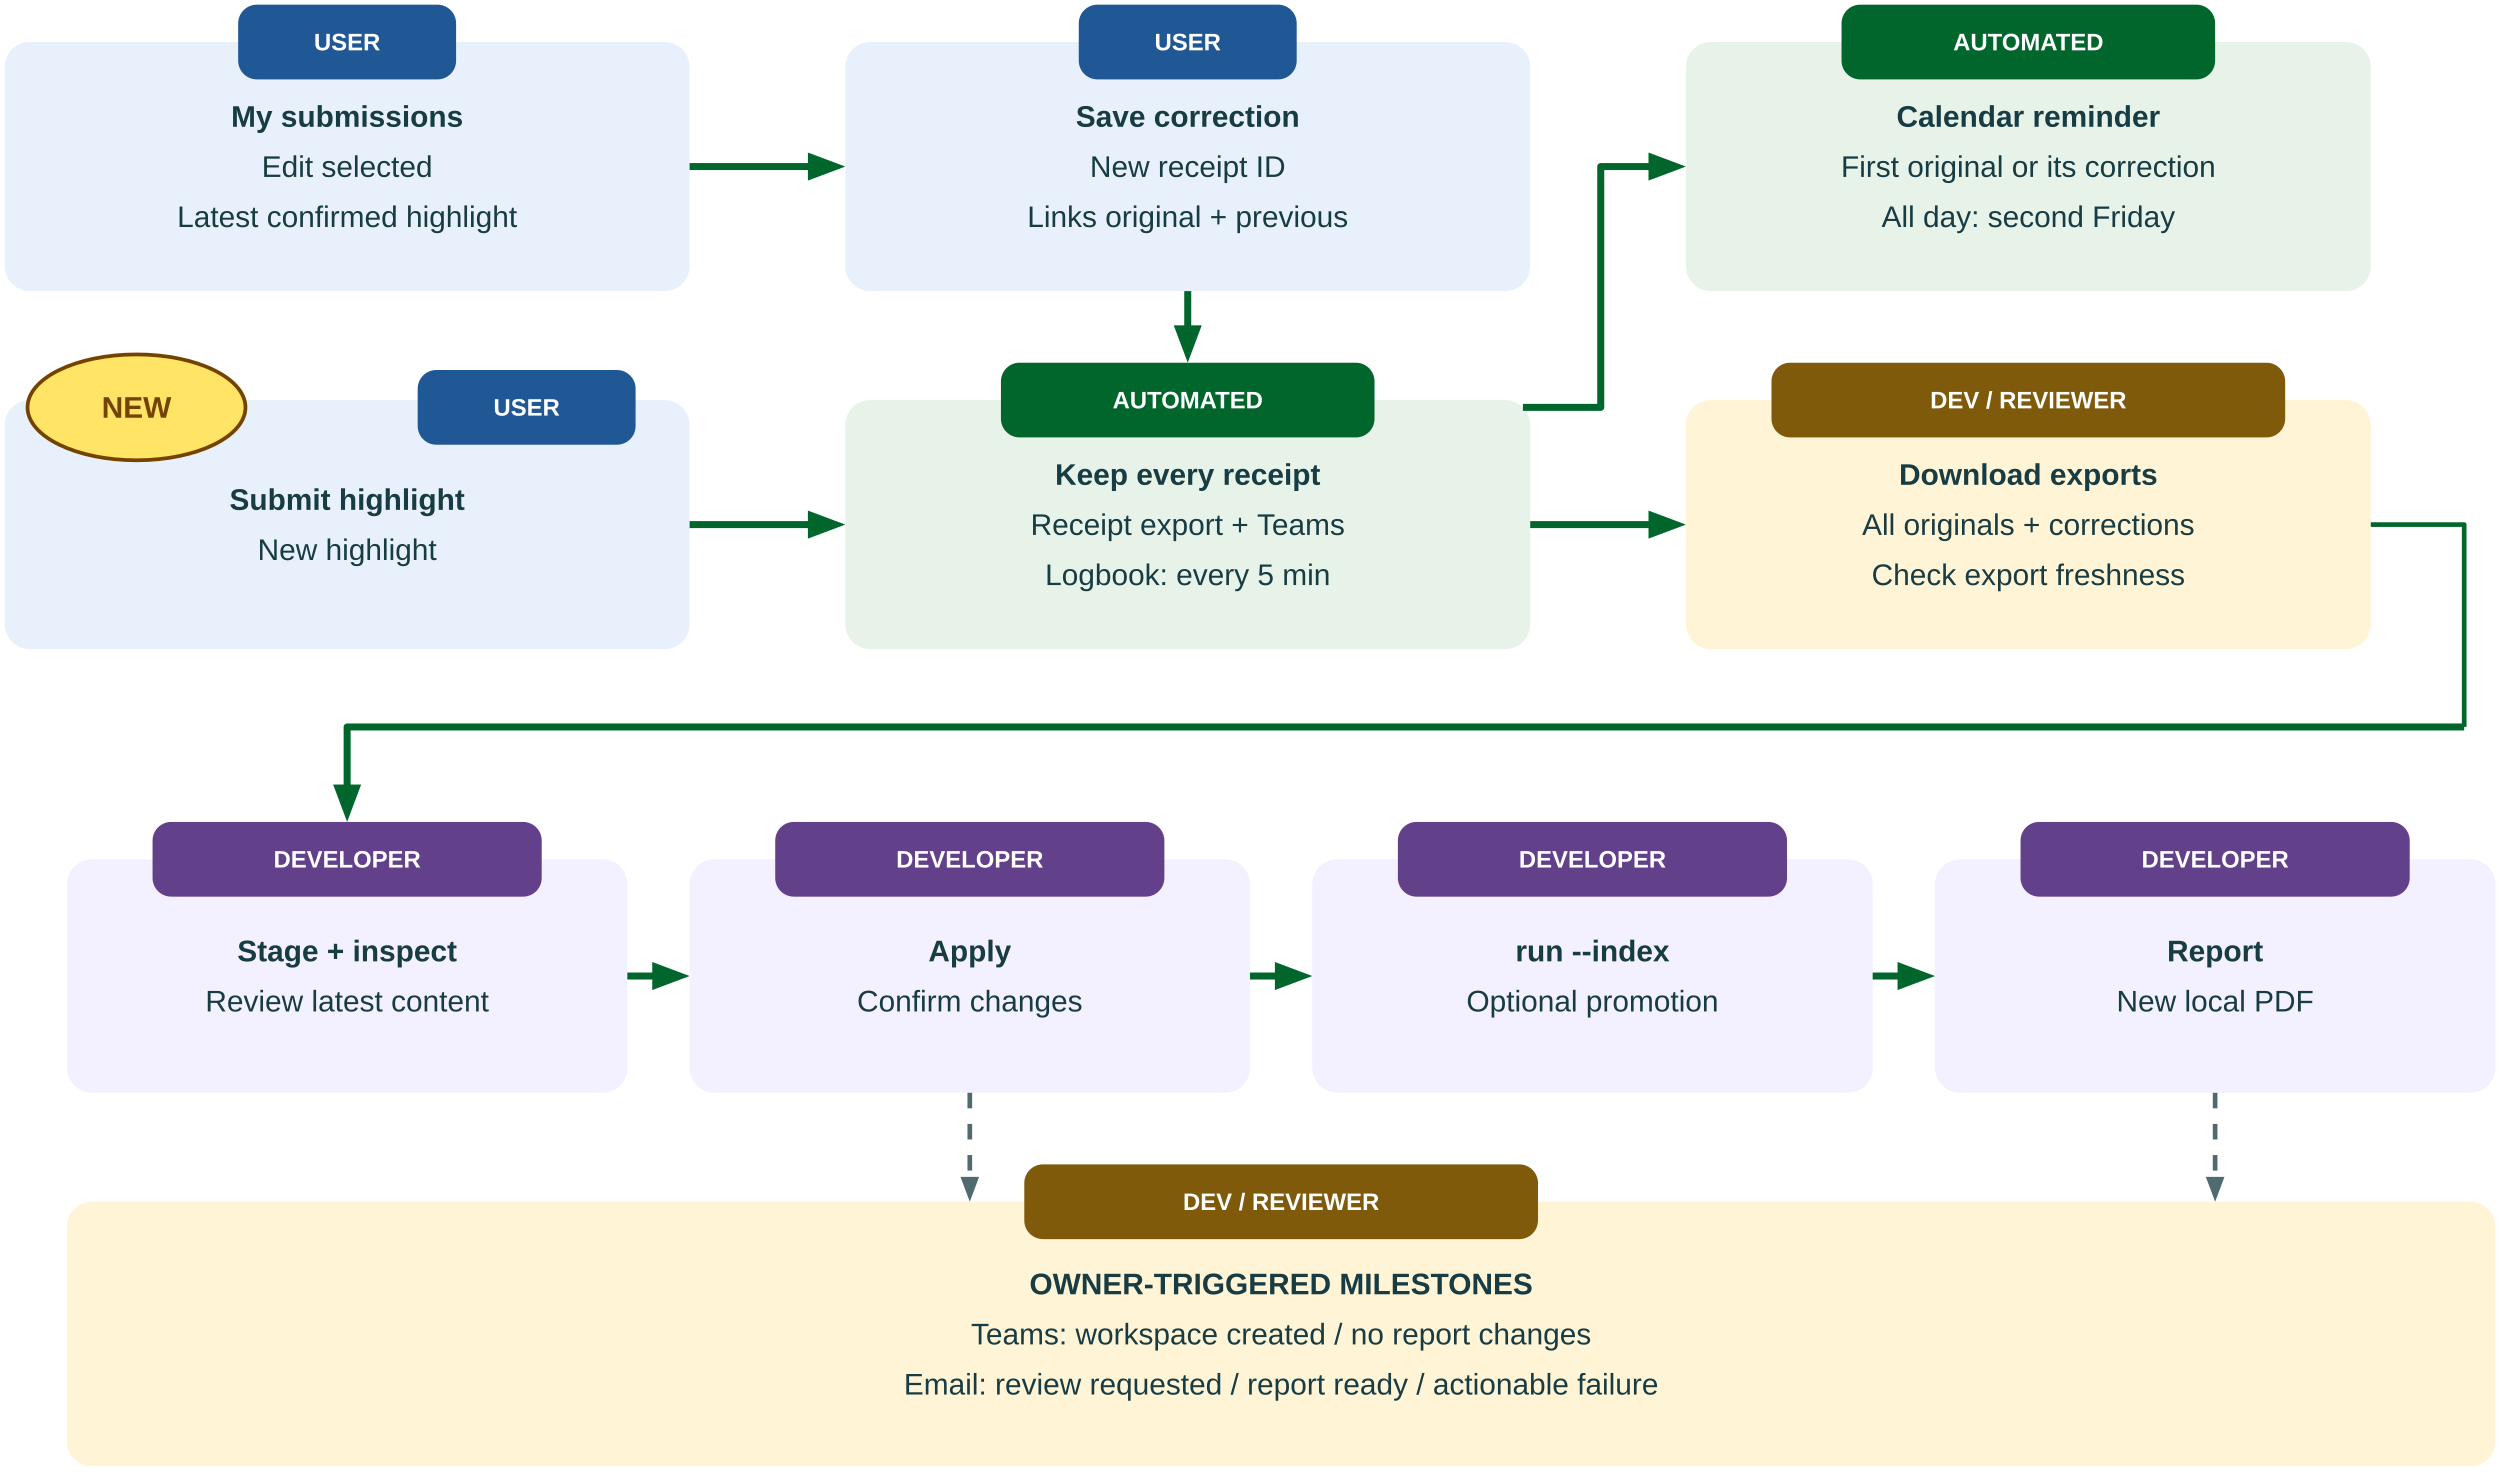
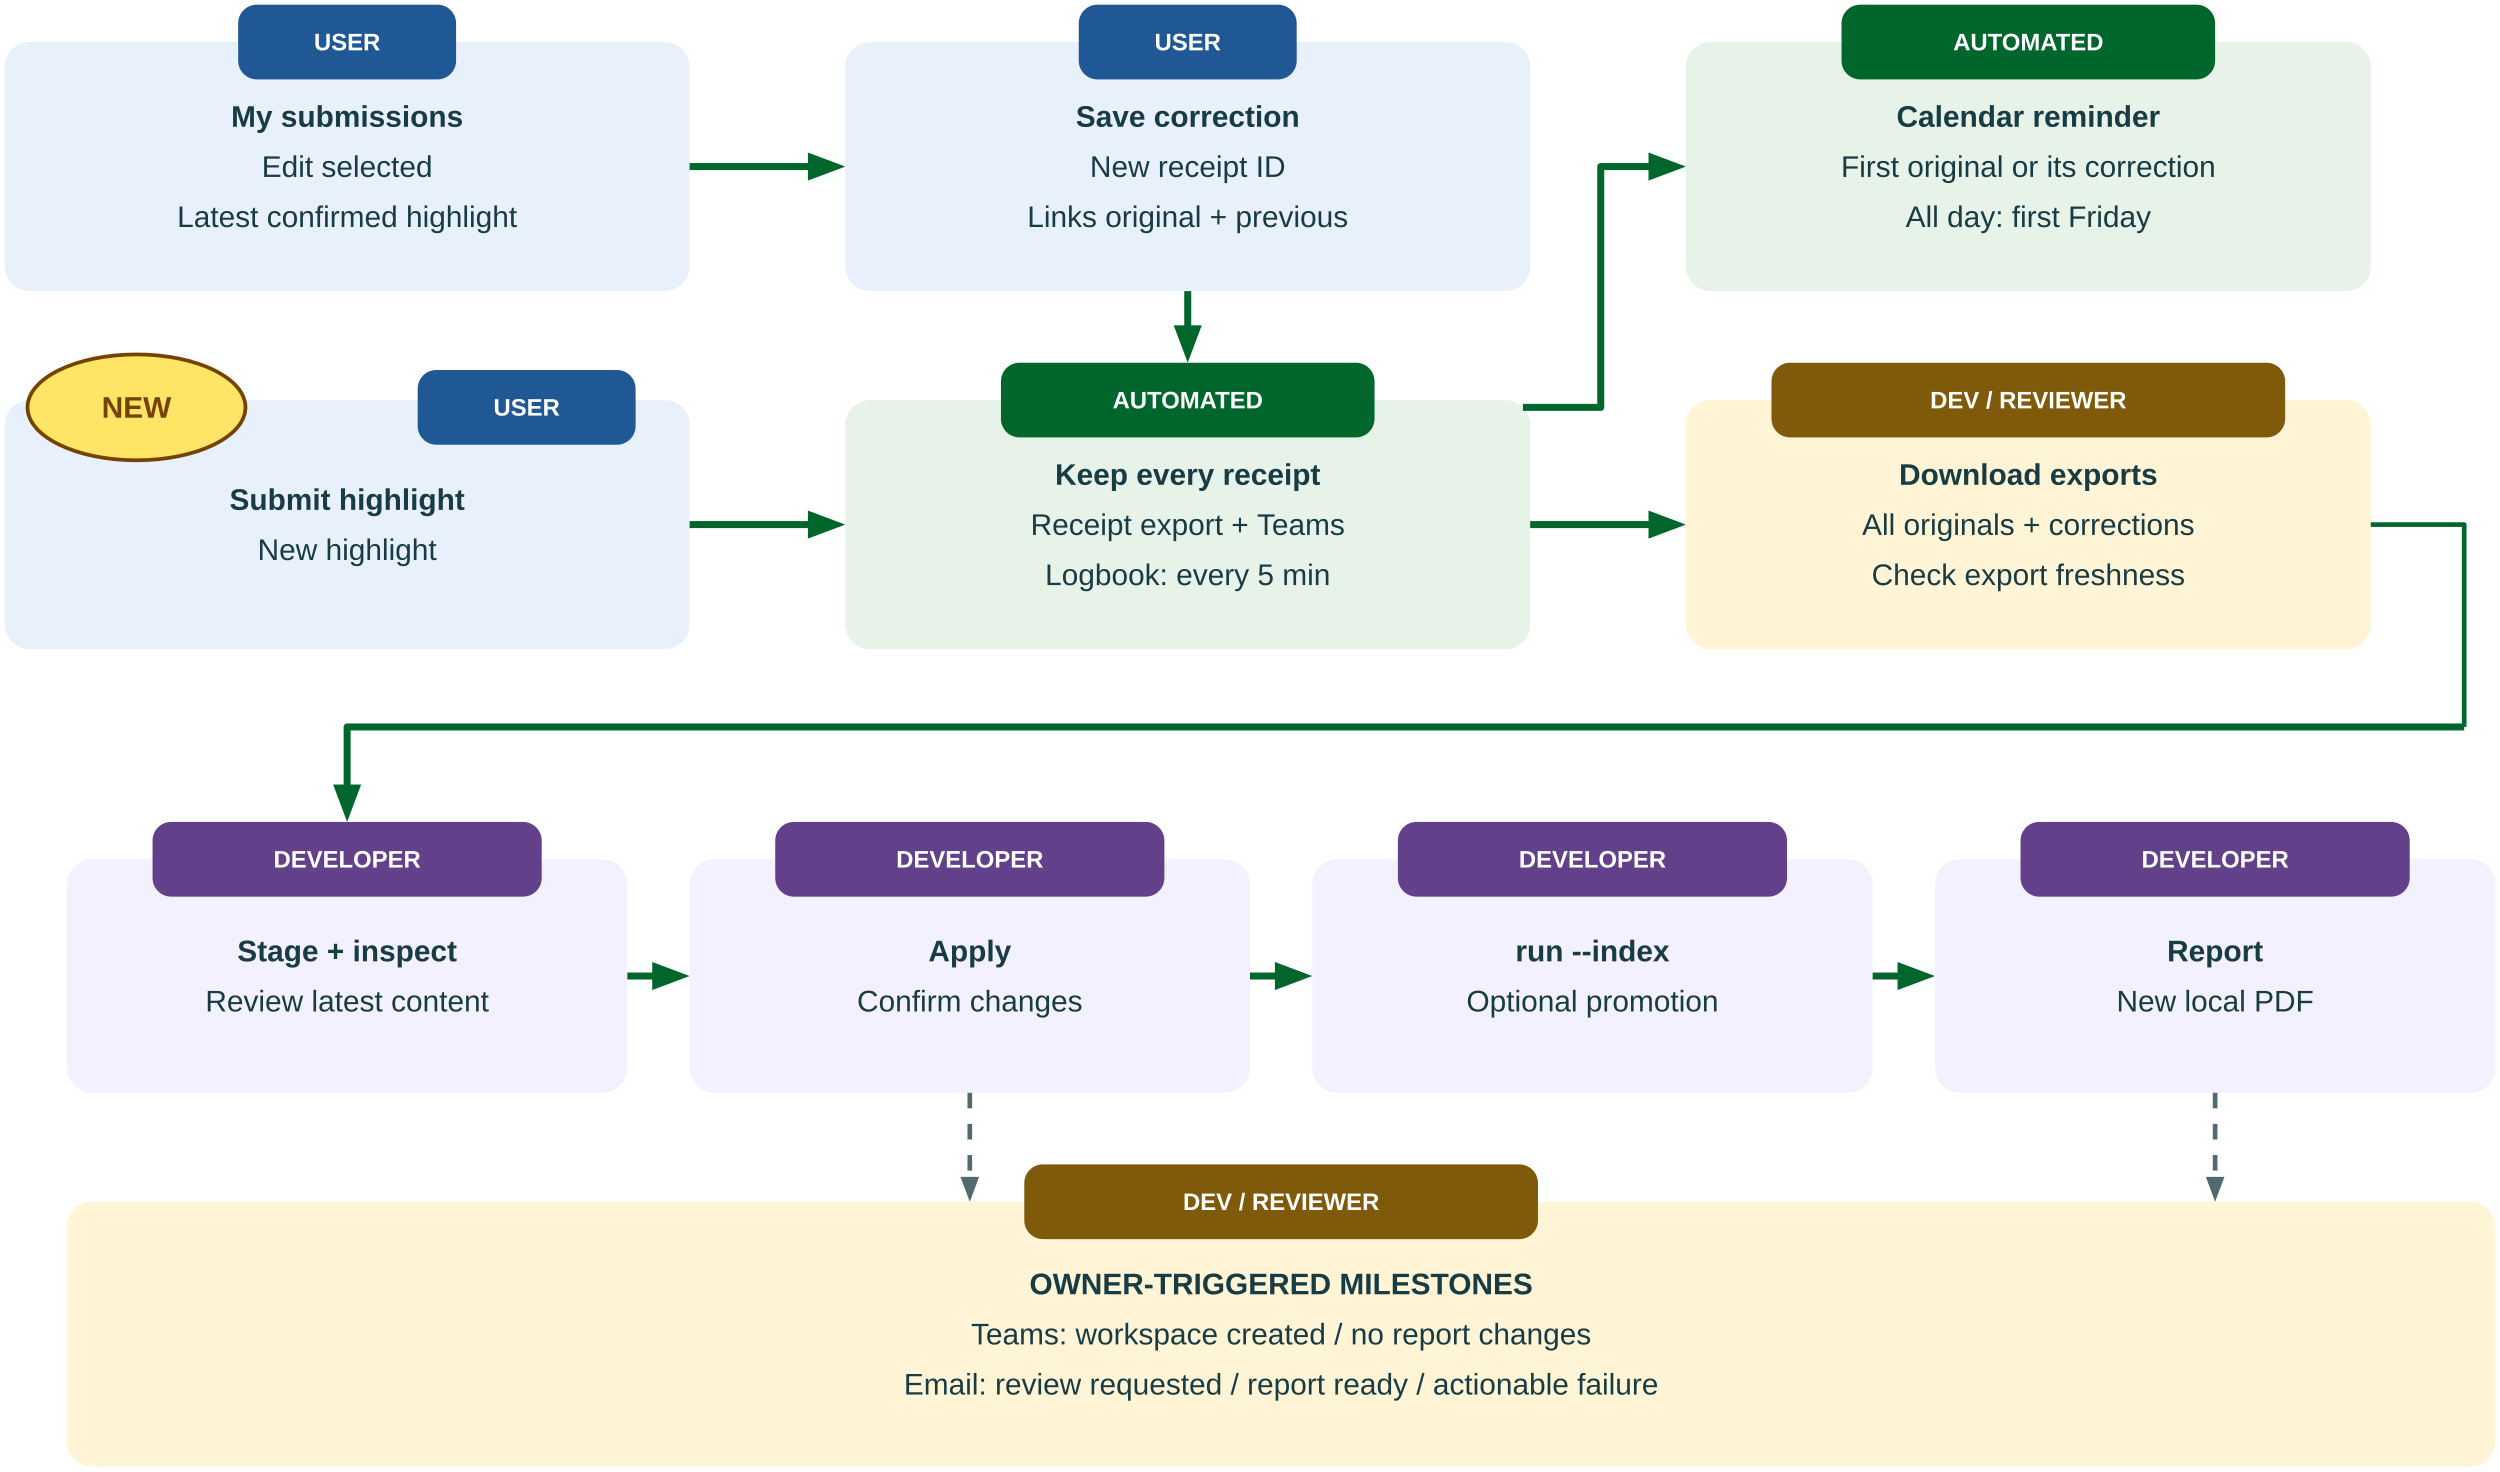
<svg xmlns="http://www.w3.org/2000/svg" style="font-size:initial;font-family:Arial,Helvetica,sans-serif;" viewBox="0 0 1156.32 680.4">
  <path d="M13.68,300.24L307.44,300.24A11.52 11.52 0 0 0 318.96 288.72L318.96,196.56A11.52 11.52 0 0 0 307.44 185.04L13.68,185.04A11.52 11.52 0 0 0 2.16 196.56L2.16,288.72A11.52 11.52 0 0 0 13.68 300.24Z" style="fill:rgb(232,241,251);stroke-width:0;stroke:rgb(24,60,67);" />
  <text x="160.56" y="231.048" text-anchor="middle" font-weight="bold" fill="rgb(24,60,67)" font-size="115%" dominant-baseline="central">Submit highlight</text>
  <text x="160.56" y="254.232" text-anchor="middle" fill="rgb(24,60,67)" font-size="115%" dominant-baseline="central">New highlight</text>
  <path d="M402.48,300.24L696.24,300.24A11.52 11.52 0 0 0 707.76 288.72L707.76,196.56A11.52 11.52 0 0 0 696.24 185.04L402.48,185.04A11.52 11.52 0 0 0 390.96 196.56L390.96,288.72A11.52 11.52 0 0 0 402.48 300.24Z" style="fill:rgb(231,243,233);stroke-width:0;stroke:rgb(24,60,67);" />
  <text x="549.36" y="219.456" text-anchor="middle" font-weight="bold" fill="rgb(24,60,67)" font-size="115%" dominant-baseline="central">Keep every receipt</text>
  <text x="549.36" y="242.64" text-anchor="middle" fill="rgb(24,60,67)" font-size="115%" dominant-baseline="central">Receipt export + Teams</text>
  <text x="549.36" y="265.824" text-anchor="middle" fill="rgb(24,60,67)" font-size="115%" dominant-baseline="central">Logbook: every 5 min</text>
  <path d="M791.28,300.24L1085.04,300.24A11.52 11.52 0 0 0 1096.56 288.72L1096.56,196.56A11.52 11.52 0 0 0 1085.04 185.04L791.28,185.04A11.52 11.52 0 0 0 779.76 196.56L779.76,288.72A11.52 11.52 0 0 0 791.28 300.24Z" style="fill:rgb(255,244,214);stroke-width:0;stroke:rgb(24,60,67);" />
  <text x="938.16" y="219.456" text-anchor="middle" font-weight="bold" fill="rgb(24,60,67)" font-size="115%" dominant-baseline="central">Download exports</text>
  <text x="938.16" y="242.64" text-anchor="middle" fill="rgb(24,60,67)" font-size="115%" dominant-baseline="central">All originals + corrections</text>
  <text x="938.16" y="265.824" text-anchor="middle" fill="rgb(24,60,67)" font-size="115%" dominant-baseline="central">Check export freshness</text>
  <path d="M13.68,134.64L307.44,134.64A11.52 11.52 0 0 0 318.96 123.12L318.96,30.96A11.52 11.52 0 0 0 307.44 19.44L13.68,19.44A11.52 11.52 0 0 0 2.16 30.96L2.16,123.12A11.52 11.52 0 0 0 13.68 134.64Z" style="fill:rgb(232,241,251);stroke-width:0;stroke:rgb(24,60,67);" />
  <text x="160.56" y="53.856" text-anchor="middle" font-weight="bold" fill="rgb(24,60,67)" font-size="115%" dominant-baseline="central">My submissions</text>
  <text x="160.56" y="77.04" text-anchor="middle" fill="rgb(24,60,67)" font-size="115%" dominant-baseline="central">Edit selected</text>
  <text x="160.56" y="100.224" text-anchor="middle" fill="rgb(24,60,67)" font-size="115%" dominant-baseline="central">Latest confirmed highlight</text>
  <path d="M402.48,134.64L696.24,134.64A11.52 11.52 0 0 0 707.76 123.12L707.76,30.96A11.52 11.52 0 0 0 696.24 19.44L402.48,19.44A11.52 11.52 0 0 0 390.96 30.96L390.96,123.12A11.52 11.52 0 0 0 402.48 134.64Z" style="fill:rgb(232,241,251);stroke-width:0;stroke:rgb(24,60,67);" />
  <text x="549.36" y="53.856" text-anchor="middle" font-weight="bold" fill="rgb(24,60,67)" font-size="115%" dominant-baseline="central">Save correction</text>
  <text x="549.36" y="77.04" text-anchor="middle" fill="rgb(24,60,67)" font-size="115%" dominant-baseline="central">New receipt ID</text>
  <text x="549.36" y="100.224" text-anchor="middle" fill="rgb(24,60,67)" font-size="115%" dominant-baseline="central">Links original + previous</text>
  <path d="M791.28,134.64L1085.04,134.64A11.52 11.52 0 0 0 1096.56 123.12L1096.56,30.96A11.52 11.52 0 0 0 1085.04 19.44L791.28,19.44A11.52 11.52 0 0 0 779.76 30.96L779.76,123.12A11.52 11.52 0 0 0 791.28 134.64Z" style="fill:rgb(231,243,233);stroke-width:0;stroke:rgb(24,60,67);" />
  <text x="938.16" y="53.856" text-anchor="middle" font-weight="bold" fill="rgb(24,60,67)" font-size="115%" dominant-baseline="central">Calendar reminder</text>
  <text x="938.16" y="77.04" text-anchor="middle" fill="rgb(24,60,67)" font-size="115%" dominant-baseline="central">First original or its correction</text>
-   <text x="938.16" y="100.224" text-anchor="middle" fill="rgb(24,60,67)" font-size="115%" dominant-baseline="central">All day: second Friday</text>
+   <text x="938.16" y="100.224" text-anchor="middle" fill="rgb(24,60,67)" font-size="115%" dominant-baseline="central">All day: first Friday</text>
  <polygon points="390.96,77.04 373.68,83.52 373.68,70.56" style="fill:rgb(0,102,44)" />
  <path d="M318.96,77.04L382.32,77.04" style="fill:none;stroke-width:3.24;stroke:rgb(0,102,44);" />
  <polygon points="549.36,167.76 542.88,150.48 555.84,150.48" style="fill:rgb(0,102,44)" />
  <path d="M549.36,134.64L549.36,159.12" style="fill:none;stroke-width:3.24;stroke:rgb(0,102,44);" />
  <polygon points="390.96,242.64 373.68,249.12 373.68,236.16" style="fill:rgb(0,102,44)" />
  <path d="M318.96,242.64L382.32,242.64" style="fill:none;stroke-width:3.24;stroke:rgb(0,102,44);" />
  <polygon points="779.76,242.64 762.48,249.12 762.48,236.16" style="fill:rgb(0,102,44)" />
  <path d="M707.76,242.64L771.12,242.64" style="fill:none;stroke-width:3.24;stroke:rgb(0,102,44);" />
  <polygon points="779.76,77.04 762.48,83.52 762.48,70.56" style="fill:rgb(0,102,44)" />
  <path d="M704.386,188.414L740.386,188.414L740.386,77.04L771.12,77.04" style="fill:none;stroke-width:3.24;stroke-linejoin:round;stroke:rgb(0,102,44);" />
  <path d="M1096.56,242.64L1139.76,242.64L1139.76,336.24" style="fill:none;stroke-width:2.16;stroke-linejoin:round;stroke:rgb(0,102,44);" />
  <path d="M42.48,505.44L278.64,505.44A11.52 11.52 0 0 0 290.16 493.92L290.16,408.96A11.52 11.52 0 0 0 278.64 397.44L42.48,397.44A11.52 11.52 0 0 0 30.96 408.96L30.96,493.92A11.52 11.52 0 0 0 42.48 505.44Z" style="fill:rgb(243,240,255);stroke-width:0;stroke:rgb(24,60,67);" />
  <text x="160.56" y="439.848" text-anchor="middle" font-weight="bold" fill="rgb(24,60,67)" font-size="115%" dominant-baseline="central">Stage + inspect</text>
  <text x="160.56" y="463.032" text-anchor="middle" fill="rgb(24,60,67)" font-size="115%" dominant-baseline="central">Review latest content</text>
  <path d="M330.48,505.44L566.64,505.44A11.52 11.52 0 0 0 578.16 493.92L578.16,408.96A11.52 11.52 0 0 0 566.64 397.44L330.48,397.44A11.52 11.52 0 0 0 318.96 408.96L318.96,493.92A11.52 11.52 0 0 0 330.48 505.44Z" style="fill:rgb(243,240,255);stroke-width:0;stroke:rgb(24,60,67);" />
  <text x="448.56" y="439.848" text-anchor="middle" font-weight="bold" fill="rgb(24,60,67)" font-size="115%" dominant-baseline="central">Apply</text>
  <text x="448.56" y="463.032" text-anchor="middle" fill="rgb(24,60,67)" font-size="115%" dominant-baseline="central">Confirm changes</text>
  <path d="M618.48,505.44L854.64,505.44A11.52 11.52 0 0 0 866.16 493.92L866.16,408.96A11.52 11.52 0 0 0 854.64 397.44L618.48,397.44A11.52 11.52 0 0 0 606.96 408.96L606.96,493.92A11.52 11.52 0 0 0 618.48 505.44Z" style="fill:rgb(243,240,255);stroke-width:0;stroke:rgb(24,60,67);" />
  <text x="736.56" y="439.848" text-anchor="middle" font-weight="bold" fill="rgb(24,60,67)" font-size="115%" dominant-baseline="central">run --index</text>
  <text x="736.56" y="463.032" text-anchor="middle" fill="rgb(24,60,67)" font-size="115%" dominant-baseline="central">Optional promotion</text>
  <path d="M906.48,505.44L1142.64,505.44A11.52 11.52 0 0 0 1154.16 493.92L1154.16,408.96A11.52 11.52 0 0 0 1142.64 397.44L906.48,397.44A11.52 11.52 0 0 0 894.96 408.96L894.96,493.92A11.52 11.52 0 0 0 906.48 505.44Z" style="fill:rgb(243,240,255);stroke-width:0;stroke:rgb(24,60,67);" />
  <text x="1024.56" y="439.848" text-anchor="middle" font-weight="bold" fill="rgb(24,60,67)" font-size="115%" dominant-baseline="central">Report</text>
  <text x="1024.56" y="463.032" text-anchor="middle" fill="rgb(24,60,67)" font-size="115%" dominant-baseline="central">New local PDF</text>
  <polygon points="160.56,380.16 154.08,362.88 167.04,362.88" style="fill:rgb(0,102,44)" />
  <path d="M1139.76,336.24L160.56,336.24L160.56,371.52" style="fill:none;stroke-width:3.24;stroke-linejoin:round;stroke:rgb(0,102,44);" />
  <polygon points="318.96,451.44 301.68,457.92 301.68,444.96" style="fill:rgb(0,102,44)" />
  <path d="M290.16,451.44L310.32,451.44" style="fill:none;stroke-width:3.24;stroke:rgb(0,102,44);" />
  <polygon points="606.96,451.44 589.68,457.92 589.68,444.96" style="fill:rgb(0,102,44)" />
  <path d="M578.16,451.44L598.32,451.44" style="fill:none;stroke-width:3.24;stroke:rgb(0,102,44);" />
  <polygon points="894.96,451.44 877.68,457.92 877.68,444.96" style="fill:rgb(0,102,44)" />
  <path d="M866.16,451.44L886.32,451.44" style="fill:none;stroke-width:3.24;stroke:rgb(0,102,44);" />
  <path d="M42.48,678.24L1142.64,678.24A11.52 11.52 0 0 0 1154.16 666.72L1154.16,567.36A11.52 11.52 0 0 0 1142.64 555.84L42.48,555.84A11.52 11.52 0 0 0 30.96 567.36L30.96,666.72A11.52 11.52 0 0 0 42.48 678.24Z" style="fill:rgb(255,244,214);stroke-width:0;stroke:rgb(24,60,67);" />
  <text x="592.56" y="593.856" text-anchor="middle" font-weight="bold" fill="rgb(24,60,67)" font-size="115%" dominant-baseline="central">OWNER-TRIGGERED MILESTONES</text>
  <text x="592.56" y="617.04" text-anchor="middle" fill="rgb(24,60,67)" font-size="115%" dominant-baseline="central">Teams: workspace created / no report changes</text>
  <text x="592.56" y="640.224" text-anchor="middle" fill="rgb(24,60,67)" font-size="115%" dominant-baseline="central">Email: review requested / report ready / actionable failure</text>
  <polygon points="448.56,555.84 444.24,544.32 452.88,544.32" style="fill:rgb(80,106,112)" />
  <path d="M448.56,505.44L448.56,550.08" style="fill:none;stroke-width:2.16;stroke:rgb(80,106,112);stroke-dasharray:7.2,7.2;" />
  <polygon points="1024.56,555.84 1020.24,544.32 1028.88,544.32" style="fill:rgb(80,106,112)" />
  <path d="M1024.56,505.44L1024.56,550.08" style="fill:none;stroke-width:2.16;stroke:rgb(80,106,112);stroke-dasharray:7.2,7.2;" />
  <ellipse cx="63.134" cy="188.414" rx="50.4" ry="24.48" style="fill:rgb(255,228,102);stroke-width:1.728;stroke:rgb(117,67,0);" />
  <text x="63.134" y="188.414" text-anchor="middle" font-weight="bold" fill="rgb(117,67,0)" font-size="115%" dominant-baseline="central">NEW</text>
  <path d="M201.826,205.694L285.346,205.694A8.64 8.64 0 0 0 293.986 197.054L293.986,179.774A8.64 8.64 0 0 0 285.346 171.134L201.826,171.134A8.64 8.64 0 0 0 193.186 179.774L193.186,197.054A8.64 8.64 0 0 0 201.826 205.694Z" style="fill:rgb(32,87,149);stroke-width:0;stroke:rgb(255,255,255);" />
  <text x="243.586" y="188.414" text-anchor="middle" font-weight="bold" fill="rgb(255,255,255)" font-size="92%" dominant-baseline="central">USER</text>
  <path d="M118.8,36.72L202.32,36.72A8.64 8.64 0 0 0 210.96 28.08L210.96,10.8A8.64 8.64 0 0 0 202.32 2.16L118.8,2.16A8.64 8.64 0 0 0 110.16 10.8L110.16,28.08A8.64 8.64 0 0 0 118.8 36.72Z" style="fill:rgb(32,87,149);stroke-width:0;stroke:rgb(255,255,255);" />
  <text x="160.56" y="19.44" text-anchor="middle" font-weight="bold" fill="rgb(255,255,255)" font-size="92%" dominant-baseline="central">USER</text>
  <path d="M507.6,36.72L591.12,36.72A8.64 8.64 0 0 0 599.76 28.08L599.76,10.8A8.64 8.64 0 0 0 591.12 2.16L507.6,2.16A8.64 8.64 0 0 0 498.96 10.8L498.96,28.08A8.64 8.64 0 0 0 507.6 36.72Z" style="fill:rgb(32,87,149);stroke-width:0;stroke:rgb(255,255,255);" />
  <text x="549.36" y="19.44" text-anchor="middle" font-weight="bold" fill="rgb(255,255,255)" font-size="92%" dominant-baseline="central">USER</text>
  <path d="M471.6,202.32L627.12,202.32A8.64 8.64 0 0 0 635.76 193.68L635.76,176.4A8.64 8.64 0 0 0 627.12 167.76L471.6,167.76A8.64 8.64 0 0 0 462.96 176.4L462.96,193.68A8.64 8.64 0 0 0 471.6 202.32Z" style="fill:rgb(0,102,44);stroke-width:0;stroke:rgb(255,255,255);" />
  <text x="549.36" y="185.04" text-anchor="middle" font-weight="bold" fill="rgb(255,255,255)" font-size="92%" dominant-baseline="central">AUTOMATED</text>
  <path d="M860.4,36.72L1015.92,36.72A8.64 8.64 0 0 0 1024.56 28.08L1024.56,10.8A8.64 8.64 0 0 0 1015.92 2.16L860.4,2.16A8.64 8.64 0 0 0 851.76 10.8L851.76,28.08A8.64 8.64 0 0 0 860.4 36.72Z" style="fill:rgb(0,102,44);stroke-width:0;stroke:rgb(255,255,255);" />
  <text x="938.16" y="19.44" text-anchor="middle" font-weight="bold" fill="rgb(255,255,255)" font-size="92%" dominant-baseline="central">AUTOMATED</text>
  <path d="M828,202.32L1048.32,202.32A8.64 8.64 0 0 0 1056.96 193.68L1056.96,176.4A8.64 8.64 0 0 0 1048.32 167.76L828,167.76A8.64 8.64 0 0 0 819.36 176.4L819.36,193.68A8.64 8.64 0 0 0 828 202.32Z" style="fill:rgb(128,90,11);stroke-width:0;stroke:rgb(255,255,255);" />
  <text x="938.16" y="185.04" text-anchor="middle" font-weight="bold" fill="rgb(255,255,255)" font-size="92%" dominant-baseline="central">DEV / REVIEWER</text>
  <path d="M79.2,414.72L241.92,414.72A8.64 8.64 0 0 0 250.56 406.08L250.56,388.8A8.64 8.64 0 0 0 241.92 380.16L79.2,380.16A8.64 8.64 0 0 0 70.56 388.8L70.56,406.08A8.64 8.64 0 0 0 79.2 414.72Z" style="fill:rgb(98,64,138);stroke-width:0;stroke:rgb(255,255,255);" />
  <text x="160.56" y="397.44" text-anchor="middle" font-weight="bold" fill="rgb(255,255,255)" font-size="92%" dominant-baseline="central">DEVELOPER</text>
  <path d="M367.2,414.72L529.92,414.72A8.64 8.64 0 0 0 538.56 406.08L538.56,388.8A8.64 8.64 0 0 0 529.92 380.16L367.2,380.16A8.64 8.64 0 0 0 358.56 388.8L358.56,406.08A8.64 8.64 0 0 0 367.2 414.72Z" style="fill:rgb(98,64,138);stroke-width:0;stroke:rgb(255,255,255);" />
  <text x="448.56" y="397.44" text-anchor="middle" font-weight="bold" fill="rgb(255,255,255)" font-size="92%" dominant-baseline="central">DEVELOPER</text>
  <path d="M655.2,414.72L817.92,414.72A8.64 8.64 0 0 0 826.56 406.08L826.56,388.8A8.64 8.64 0 0 0 817.92 380.16L655.2,380.16A8.64 8.64 0 0 0 646.56 388.8L646.56,406.08A8.64 8.64 0 0 0 655.2 414.72Z" style="fill:rgb(98,64,138);stroke-width:0;stroke:rgb(255,255,255);" />
  <text x="736.56" y="397.44" text-anchor="middle" font-weight="bold" fill="rgb(255,255,255)" font-size="92%" dominant-baseline="central">DEVELOPER</text>
  <path d="M943.2,414.72L1105.92,414.72A8.64 8.64 0 0 0 1114.56 406.08L1114.56,388.8A8.64 8.64 0 0 0 1105.92 380.16L943.2,380.16A8.64 8.64 0 0 0 934.56 388.8L934.56,406.08A8.64 8.64 0 0 0 943.2 414.72Z" style="fill:rgb(98,64,138);stroke-width:0;stroke:rgb(255,255,255);" />
  <text x="1024.56" y="397.44" text-anchor="middle" font-weight="bold" fill="rgb(255,255,255)" font-size="92%" dominant-baseline="central">DEVELOPER</text>
  <path d="M482.4,573.12L702.72,573.12A8.64 8.64 0 0 0 711.36 564.48L711.36,547.2A8.64 8.64 0 0 0 702.72 538.56L482.4,538.56A8.64 8.64 0 0 0 473.76 547.2L473.76,564.48A8.64 8.64 0 0 0 482.4 573.12Z" style="fill:rgb(128,90,11);stroke-width:0;stroke:rgb(255,255,255);" />
  <text x="592.56" y="555.84" text-anchor="middle" font-weight="bold" fill="rgb(255,255,255)" font-size="92%" dominant-baseline="central">DEV / REVIEWER</text>
</svg>
